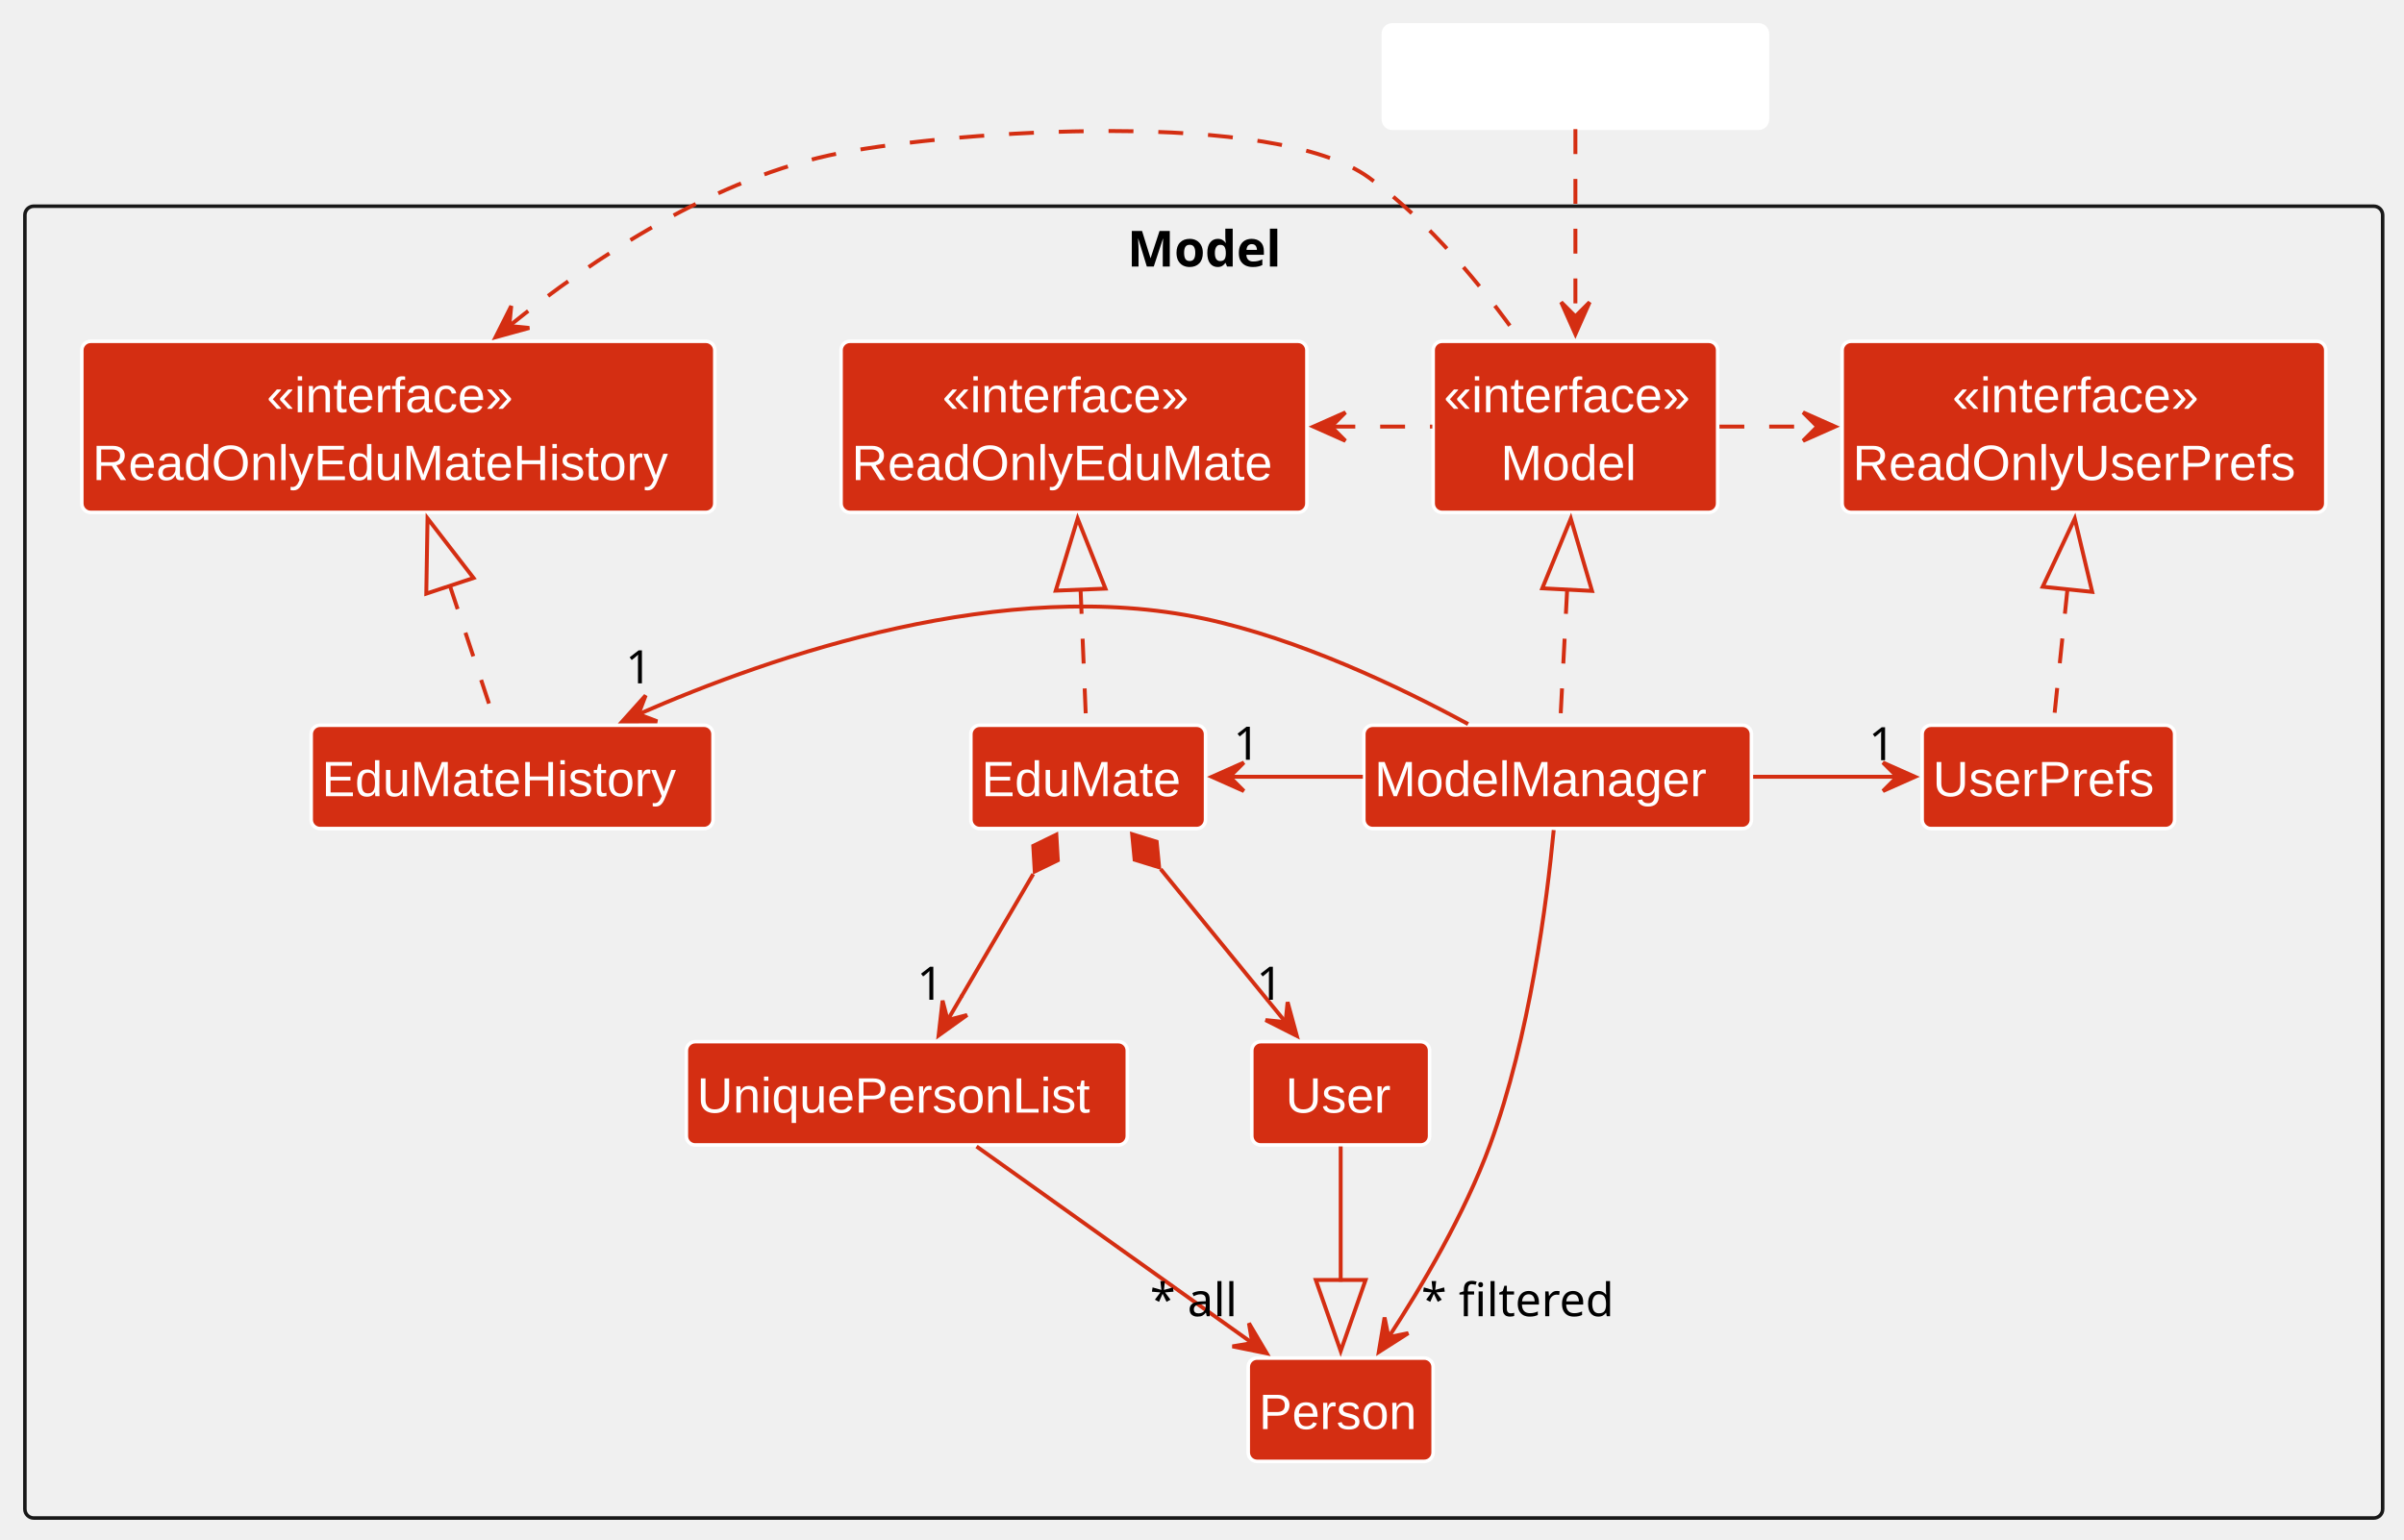
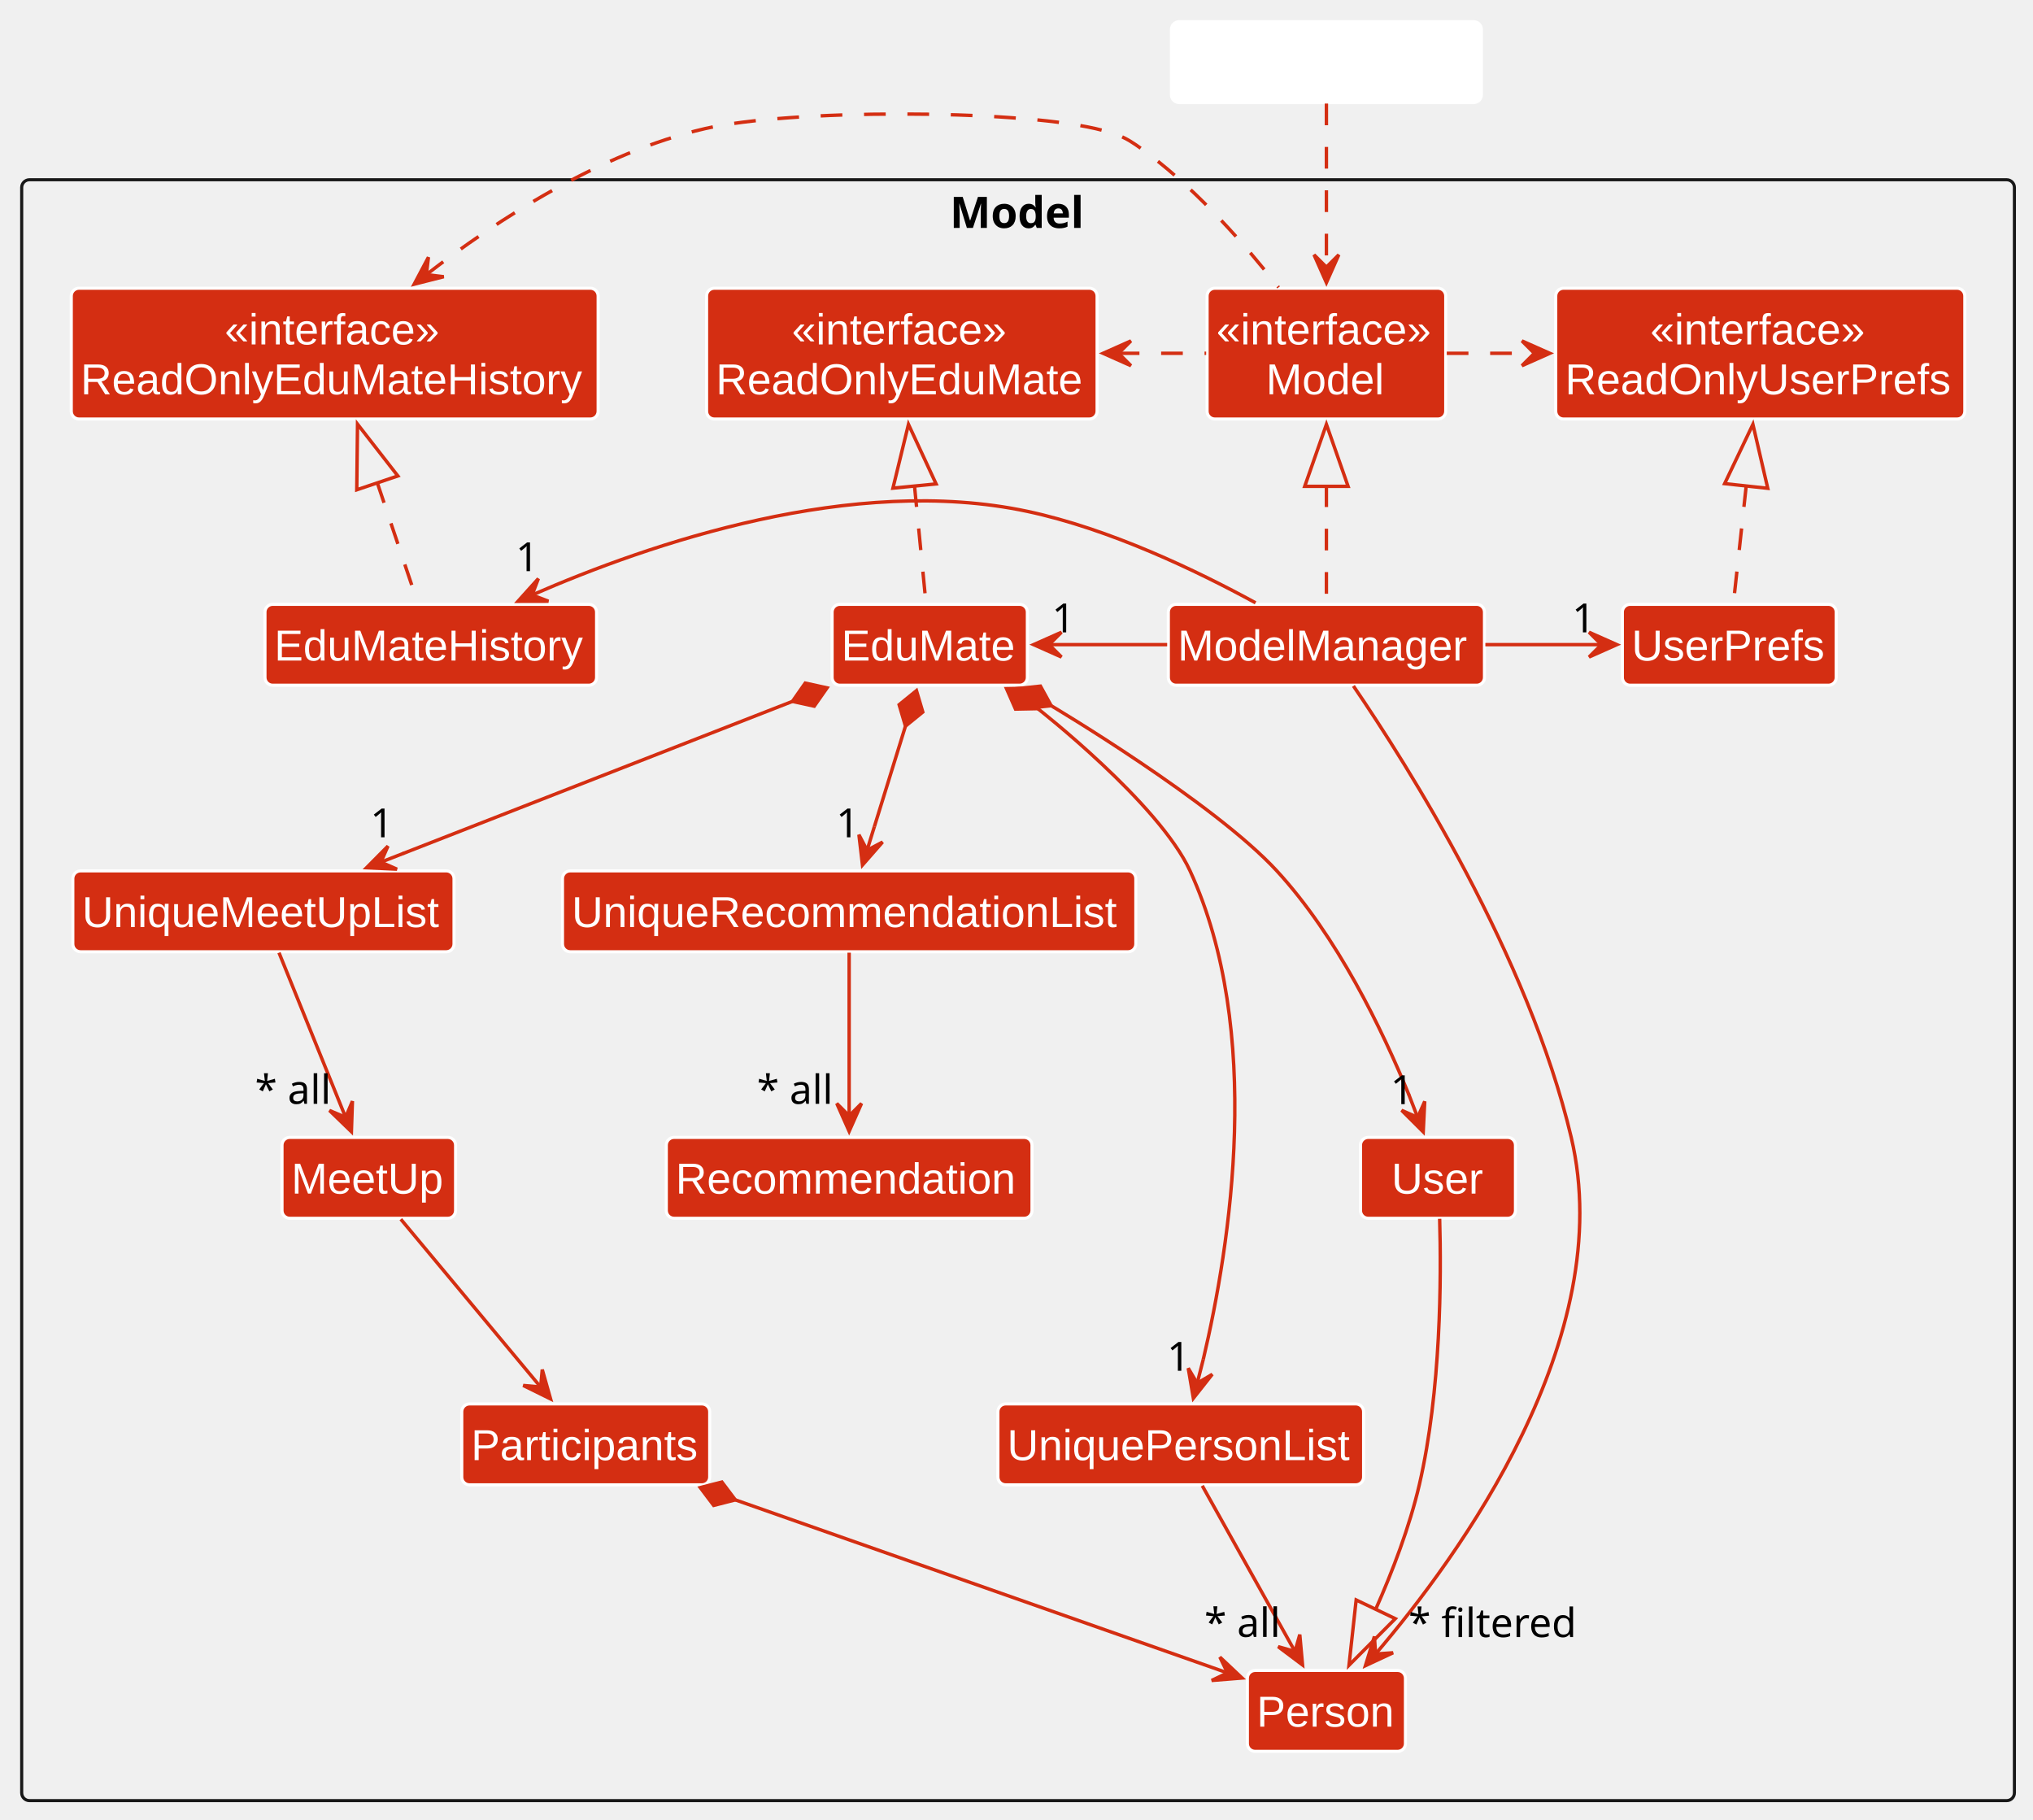
- <svg xmlns="http://www.w3.org/2000/svg" contentStyleType="text/css" height="433px" preserveAspectRatio="none" style="width:676px;height:433px;background:#FFFFFF;" version="1.1" viewBox="0 0 676 433" width="676px" zoomAndPan="magnify">
+ <svg xmlns="http://www.w3.org/2000/svg" contentStyleType="text/css" height="587px" preserveAspectRatio="none" style="width:656px;height:587px;background:#FFFFFF;" version="1.1" viewBox="0 0 656 587" width="656px" zoomAndPan="magnify">
  <defs />
  <g>
    <g id="cluster_Model">
-       <rect fill="none" height="369" rx="2.5" ry="2.5" style="stroke:#181818;stroke-width:1.0;" width="663" x="7" y="58" />
-       <text fill="#000000" font-family="sans-serif" font-size="14" font-weight="bold" lengthAdjust="spacing" textLength="43" x="317" y="74.966">Model
-             </text>
+       <rect fill="none" height="523" rx="2.5" ry="2.5" style="stroke:#181818;stroke-width:1.0;" width="643" x="7" y="58" />
+       <text fill="#000000" font-family="sans-serif" font-size="14" font-weight="bold" lengthAdjust="spacing" textLength="44" x="306.5" y="73.535">Model</text>
    </g>
    <g id="elem_ReadOnlyEduMate">
-       <rect codeLine="7" fill="#D42E12" height="48.136" id="ReadOnlyEduMate" rx="2.5" ry="2.5" style="stroke:#FFFFFF;stroke-width:1.0;" width="131" x="236.5" y="96" />
-       <text fill="#FFFFFF" font-family="Arial" font-size="14" lengthAdjust="spacing" textLength="74" x="265" y="115.966">«interface»
-             </text>
-       <text fill="#FFFFFF" font-family="Arial" font-size="14" lengthAdjust="spacing" textLength="125" x="239.5" y="135.034">ReadOnlyEduMate
-             </text>
+       <rect codeLine="7" fill="#D42E12" height="42.197" id="ReadOnlyEduMate" rx="2.5" ry="2.5" style="stroke:#FFFFFF;stroke-width:1.0;" width="126" x="228" y="93" />
+       <text fill="#FFFFFF" font-family="Arial" font-size="14" lengthAdjust="spacing" textLength="71" x="255.5" y="111.132">«interface»</text>
+       <text fill="#FFFFFF" font-family="Arial" font-size="14" lengthAdjust="spacing" textLength="120" x="231" y="127.231">ReadOnlyEduMate</text>
    </g>
    <g id="elem_ReadOnlyEduMateHistory">
-       <rect codeLine="8" fill="#D42E12" height="48.136" id="ReadOnlyEduMateHistory" rx="2.5" ry="2.5" style="stroke:#FFFFFF;stroke-width:1.0;" width="178" x="23" y="96" />
-       <text fill="#FFFFFF" font-family="Arial" font-size="14" lengthAdjust="spacing" textLength="74" x="75" y="115.966">«interface»
-             </text>
-       <text fill="#FFFFFF" font-family="Arial" font-size="14" lengthAdjust="spacing" textLength="172" x="26" y="135.034">ReadOnlyEduMateHistory
-             </text>
+       <rect codeLine="8" fill="#D42E12" height="42.197" id="ReadOnlyEduMateHistory" rx="2.5" ry="2.5" style="stroke:#FFFFFF;stroke-width:1.0;" width="170" x="23" y="93" />
+       <text fill="#FFFFFF" font-family="Arial" font-size="14" lengthAdjust="spacing" textLength="71" x="72.5" y="111.132">«interface»</text>
+       <text fill="#FFFFFF" font-family="Arial" font-size="14" lengthAdjust="spacing" textLength="164" x="26" y="127.231">ReadOnlyEduMateHistory</text>
    </g>
    <g id="elem_ReadOnlyUserPrefs">
-       <rect codeLine="9" fill="#D42E12" height="48.136" id="ReadOnlyUserPrefs" rx="2.5" ry="2.5" style="stroke:#FFFFFF;stroke-width:1.0;" width="136" x="518" y="96" />
-       <text fill="#FFFFFF" font-family="Arial" font-size="14" lengthAdjust="spacing" textLength="74" x="549" y="115.966">«interface»
-             </text>
-       <text fill="#FFFFFF" font-family="Arial" font-size="14" lengthAdjust="spacing" textLength="130" x="521" y="135.034">ReadOnlyUserPrefs
-             </text>
+       <rect codeLine="9" fill="#D42E12" height="42.197" id="ReadOnlyUserPrefs" rx="2.5" ry="2.5" style="stroke:#FFFFFF;stroke-width:1.0;" width="132" x="502" y="93" />
+       <text fill="#FFFFFF" font-family="Arial" font-size="14" lengthAdjust="spacing" textLength="71" x="532.5" y="111.132">«interface»</text>
+       <text fill="#FFFFFF" font-family="Arial" font-size="14" lengthAdjust="spacing" textLength="126" x="505" y="127.231">ReadOnlyUserPrefs</text>
    </g>
    <g id="elem_Model1">
-       <rect codeLine="10" fill="#D42E12" height="48.136" id="Model1" rx="2.5" ry="2.5" style="stroke:#FFFFFF;stroke-width:1.0;" width="80" x="403" y="96" />
-       <text fill="#FFFFFF" font-family="Arial" font-size="14" lengthAdjust="spacing" textLength="74" x="406" y="115.966">«interface»
-             </text>
-       <text fill="#FFFFFF" font-family="Arial" font-size="14" lengthAdjust="spacing" textLength="42" x="422" y="135.034">Model
-             </text>
+       <rect codeLine="10" fill="#D42E12" height="42.197" id="Model1" rx="2.5" ry="2.5" style="stroke:#FFFFFF;stroke-width:1.0;" width="77" x="389.5" y="93" />
+       <text fill="#FFFFFF" font-family="Arial" font-size="14" lengthAdjust="spacing" textLength="71" x="392.5" y="111.132">«interface»</text>
+       <text fill="#FFFFFF" font-family="Arial" font-size="14" lengthAdjust="spacing" textLength="39" x="408.5" y="127.231">Model</text>
    </g>
    <g id="elem_EduMate">
-       <rect codeLine="11" fill="#D42E12" height="29.068" id="EduMate" rx="2.5" ry="2.5" style="stroke:#FFFFFF;stroke-width:1.0;" width="66" x="273" y="204" />
-       <text fill="#FFFFFF" font-family="Arial" font-size="14" lengthAdjust="spacing" textLength="60" x="276" y="223.966">EduMate
-             </text>
+       <rect codeLine="11" fill="#D42E12" height="26.099" id="EduMate" rx="2.5" ry="2.5" style="stroke:#FFFFFF;stroke-width:1.0;" width="63" x="268.5" y="195" />
+       <text fill="#FFFFFF" font-family="Arial" font-size="14" lengthAdjust="spacing" textLength="57" x="271.5" y="213.132">EduMate</text>
    </g>
    <g id="elem_EduMateHistory">
-       <rect codeLine="12" fill="#D42E12" height="29.068" id="EduMateHistory" rx="2.5" ry="2.5" style="stroke:#FFFFFF;stroke-width:1.0;" width="113" x="87.5" y="204" />
-       <text fill="#FFFFFF" font-family="Arial" font-size="14" lengthAdjust="spacing" textLength="107" x="90.5" y="223.966">EduMateHistory
-             </text>
+       <rect codeLine="12" fill="#D42E12" height="26.099" id="EduMateHistory" rx="2.5" ry="2.5" style="stroke:#FFFFFF;stroke-width:1.0;" width="107" x="85.5" y="195" />
+       <text fill="#FFFFFF" font-family="Arial" font-size="14" lengthAdjust="spacing" textLength="101" x="88.5" y="213.132">EduMateHistory</text>
    </g>
    <g id="elem_ModelManager">
-       <rect codeLine="13" fill="#D42E12" height="29.068" id="ModelManager" rx="2.5" ry="2.5" style="stroke:#FFFFFF;stroke-width:1.0;" width="109" x="383.5" y="204" />
-       <text fill="#FFFFFF" font-family="Arial" font-size="14" lengthAdjust="spacing" textLength="103" x="386.5" y="223.966">ModelManager
-             </text>
+       <rect codeLine="13" fill="#D42E12" height="26.099" id="ModelManager" rx="2.5" ry="2.5" style="stroke:#FFFFFF;stroke-width:1.0;" width="102" x="377" y="195" />
+       <text fill="#FFFFFF" font-family="Arial" font-size="14" lengthAdjust="spacing" textLength="96" x="380" y="213.132">ModelManager</text>
    </g>
    <g id="elem_UserPrefs">
-       <rect codeLine="14" fill="#D42E12" height="29.068" id="UserPrefs" rx="2.5" ry="2.5" style="stroke:#FFFFFF;stroke-width:1.0;" width="71" x="540.5" y="204" />
-       <text fill="#FFFFFF" font-family="Arial" font-size="14" lengthAdjust="spacing" textLength="65" x="543.5" y="223.966">UserPrefs
-             </text>
+       <rect codeLine="14" fill="#D42E12" height="26.099" id="UserPrefs" rx="2.5" ry="2.5" style="stroke:#FFFFFF;stroke-width:1.0;" width="69" x="523.5" y="195" />
+       <text fill="#FFFFFF" font-family="Arial" font-size="14" lengthAdjust="spacing" textLength="63" x="526.5" y="213.132">UserPrefs</text>
+     </g>
+     <g id="elem_UniqueMeetUpList">
+       <rect codeLine="16" fill="#D42E12" height="26.099" id="UniqueMeetUpList" rx="2.5" ry="2.5" style="stroke:#FFFFFF;stroke-width:1.0;" width="123" x="23.5" y="281" />
+       <text fill="#FFFFFF" font-family="Arial" font-size="14" lengthAdjust="spacing" textLength="117" x="26.5" y="299.132">UniqueMeetUpList</text>
+     </g>
+     <g id="elem_UniqueRecommendationList">
+       <rect codeLine="17" fill="#D42E12" height="26.099" id="UniqueRecommendationList" rx="2.5" ry="2.5" style="stroke:#FFFFFF;stroke-width:1.0;" width="185" x="181.5" y="281" />
+       <text fill="#FFFFFF" font-family="Arial" font-size="14" lengthAdjust="spacing" textLength="179" x="184.5" y="299.132">UniqueRecommendationList</text>
    </g>
    <g id="elem_UniquePersonList">
-       <rect codeLine="16" fill="#D42E12" height="29.068" id="UniquePersonList" rx="2.5" ry="2.5" style="stroke:#FFFFFF;stroke-width:1.0;" width="124" x="193" y="293" />
-       <text fill="#FFFFFF" font-family="Arial" font-size="14" lengthAdjust="spacing" textLength="118" x="196" y="312.966">UniquePersonList
-             </text>
+       <rect codeLine="18" fill="#D42E12" height="26.099" id="UniquePersonList" rx="2.5" ry="2.5" style="stroke:#FFFFFF;stroke-width:1.0;" width="118" x="322" y="453" />
+       <text fill="#FFFFFF" font-family="Arial" font-size="14" lengthAdjust="spacing" textLength="112" x="325" y="471.132">UniquePersonList</text>
+     </g>
+     <g id="elem_Participants">
+       <rect codeLine="20" fill="#D42E12" height="26.099" id="Participants" rx="2.5" ry="2.5" style="stroke:#FFFFFF;stroke-width:1.0;" width="80" x="149" y="453" />
+       <text fill="#FFFFFF" font-family="Arial" font-size="14" lengthAdjust="spacing" textLength="74" x="152" y="471.132">Participants</text>
    </g>
    <g id="elem_Person">
-       <rect codeLine="17" fill="#D42E12" height="29.068" id="Person" rx="2.5" ry="2.5" style="stroke:#FFFFFF;stroke-width:1.0;" width="52" x="351" y="382" />
-       <text fill="#FFFFFF" font-family="Arial" font-size="14" lengthAdjust="spacing" textLength="46" x="354" y="401.966">Person
-             </text>
+       <rect codeLine="21" fill="#D42E12" height="26.099" id="Person" rx="2.5" ry="2.5" style="stroke:#FFFFFF;stroke-width:1.0;" width="51" x="402.5" y="539" />
+       <text fill="#FFFFFF" font-family="Arial" font-size="14" lengthAdjust="spacing" textLength="45" x="405.5" y="557.132">Person</text>
    </g>
    <g id="elem_User">
-       <rect codeLine="18" fill="#D42E12" height="29.068" id="User" rx="2.5" ry="2.5" style="stroke:#FFFFFF;stroke-width:1.0;" width="50" x="352" y="293" />
-       <text fill="#FFFFFF" font-family="Arial" font-size="14" lengthAdjust="spacing" textLength="31" x="361.5" y="312.966">User
-             </text>
+       <rect codeLine="22" fill="#D42E12" height="26.099" id="User" rx="2.5" ry="2.5" style="stroke:#FFFFFF;stroke-width:1.0;" width="50" x="439" y="367" />
+       <text fill="#FFFFFF" font-family="Arial" font-size="14" lengthAdjust="spacing" textLength="30" x="449" y="385.132">User</text>
+     </g>
+     <g id="elem_Recommendation">
+       <rect codeLine="23" fill="#D42E12" height="26.099" id="Recommendation" rx="2.5" ry="2.5" style="stroke:#FFFFFF;stroke-width:1.0;" width="118" x="215" y="367" />
+       <text fill="#FFFFFF" font-family="Arial" font-size="14" lengthAdjust="spacing" textLength="112" x="218" y="385.132">Recommendation</text>
+     </g>
+     <g id="elem_MeetUp">
+       <rect codeLine="24" fill="#D42E12" height="26.099" id="MeetUp" rx="2.5" ry="2.5" style="stroke:#FFFFFF;stroke-width:1.0;" width="56" x="91" y="367" />
+       <text fill="#FFFFFF" font-family="Arial" font-size="14" lengthAdjust="spacing" textLength="50" x="94" y="385.132">MeetUp</text>
    </g>
    <g id="elem_HiddenOutside">
-       <rect codeLine="21" fill="#FFFFFF" height="29.068" id="HiddenOutside" rx="2.5" ry="2.5" style="stroke:#FFFFFF;stroke-width:1.0;" width="108" x="389" y="7" />
-       <text fill="#FFFFFF" font-family="Arial" font-size="14" lengthAdjust="spacing" textLength="102" x="392" y="26.966">HiddenOutside
-             </text>
+       <rect codeLine="27" fill="#FFFFFF" height="26.099" id="HiddenOutside" rx="2.5" ry="2.5" style="stroke:#FFFFFF;stroke-width:1.0;" width="100" x="378" y="7" />
+       <text fill="#FFFFFF" font-family="Arial" font-size="14" lengthAdjust="spacing" textLength="94" x="381" y="25.132">HiddenOutside</text>
    </g>
    <g id="link_HiddenOutside_Model1">
-       <path codeLine="22" d="M443,36.33 C443,50.07 443,71.57 443,89.21 " fill="none" id="HiddenOutside-to-Model1" style="stroke:#D42E12;stroke-width:1.1;stroke-dasharray:7.0,7.0;" />
-       <polygon fill="#D42E12" points="443,94,447,85,443,89,439,85,443,94" style="stroke:#D42E12;stroke-width:1.1;" />
+       <path codeLine="28" d="M428,33.41 C428,46.95 428,69.03 428,86.5 " fill="none" id="HiddenOutside-to-Model1" style="stroke:#D42E12;stroke-width:1.1;stroke-dasharray:7.0,7.0;" />
+       <polygon fill="#D42E12" points="428,91.2,432,82.2,428,86.2,424,82.2,428,91.2" style="stroke:#D42E12;stroke-width:1.1;" />
    </g>
    <g id="link_ReadOnlyEduMate_EduMate">
-       <path codeLine="24" d="M303.85,165.67 C304.42,179.43 305.01,193.57 305.42,203.6 " fill="none" id="ReadOnlyEduMate-backto-EduMate" style="stroke:#D42E12;stroke-width:1.1;stroke-dasharray:7.0,7.0;" />
-       <polygon fill="none" points="296.87,166.14,303.03,145.87,310.85,165.57,296.87,166.14" style="stroke:#D42E12;stroke-width:1.1;" />
+       <path codeLine="30" d="M295.07,156.59 C296.42,170.38 297.82,184.71 298.78,194.55 " fill="none" id="ReadOnlyEduMate-backto-EduMate" style="stroke:#D42E12;stroke-width:1.1;stroke-dasharray:7.0,7.0;" />
+       <polygon fill="none" points="288.13,157.51,293.14,136.92,302.06,156.15,288.13,157.51" style="stroke:#D42E12;stroke-width:1.1;" />
    </g>
    <g id="link_ReadOnlyEduMateHistory_EduMateHistory">
-       <path codeLine="26" d="M126.48,164.68 C131.15,178.74 135.99,193.33 139.39,203.6 " fill="none" id="ReadOnlyEduMateHistory-backto-EduMateHistory" style="stroke:#D42E12;stroke-width:1.1;stroke-dasharray:7.0,7.0;" />
-       <polygon fill="none" points="119.87,166.98,120.22,145.8,133.16,162.58,119.87,166.98" style="stroke:#D42E12;stroke-width:1.1;" />
+       <path codeLine="32" d="M121.68,155.59 C126.43,169.69 131.41,184.48 134.81,194.55 " fill="none" id="ReadOnlyEduMateHistory-backto-EduMateHistory" style="stroke:#D42E12;stroke-width:1.1;stroke-dasharray:7.0,7.0;" />
+       <polygon fill="none" points="115.12,158.04,115.36,136.85,128.38,153.57,115.12,158.04" style="stroke:#D42E12;stroke-width:1.1;" />
    </g>
    <g id="link_Model1_ModelManager">
-       <path codeLine="28" d="M440.69,165.67 C439.97,179.43 439.24,193.57 438.72,203.6 " fill="none" id="Model1-backto-ModelManager" style="stroke:#D42E12;stroke-width:1.1;stroke-dasharray:7.0,7.0;" />
-       <polygon fill="none" points="433.69,165.48,441.71,145.87,447.67,166.21,433.69,165.48" style="stroke:#D42E12;stroke-width:1.1;" />
+       <path codeLine="34" d="M428,156.59 C428,170.38 428,184.71 428,194.55 " fill="none" id="Model1-backto-ModelManager" style="stroke:#D42E12;stroke-width:1.1;stroke-dasharray:7.0,7.0;" />
+       <polygon fill="none" points="421,156.93,428,136.93,435,156.93,421,156.93" style="stroke:#D42E12;stroke-width:1.1;" />
    </g>
    <g id="link_Model1_ReadOnlyUserPrefs">
-       <path codeLine="29" d="M483.5,120 C492.72,120 501.93,120 511.15,120 " fill="none" id="Model1-to-ReadOnlyUserPrefs" style="stroke:#D42E12;stroke-width:1.1;stroke-dasharray:7.0,7.0;" />
-       <polygon fill="#D42E12" points="516.02,120,507.02,116,511.02,120,507.02,124,516.02,120" style="stroke:#D42E12;stroke-width:1.1;" />
+       <path codeLine="35" d="M466.83,114 C476.34,114 485.85,114 495.36,114 " fill="none" id="Model1-to-ReadOnlyUserPrefs" style="stroke:#D42E12;stroke-width:1.1;stroke-dasharray:7.0,7.0;" />
+       <polygon fill="#D42E12" points="500.09,114,491.09,110,495.09,114,491.09,118,500.09,114" style="stroke:#D42E12;stroke-width:1.1;" />
    </g>
    <g id="link_ReadOnlyEduMate_Model1">
-       <path codeLine="30" d="M374.1,120 C383.65,120 393.21,120 402.77,120 " fill="none" id="ReadOnlyEduMate-backto-Model1" style="stroke:#D42E12;stroke-width:1.1;stroke-dasharray:7.0,7.0;" />
-       <polygon fill="#D42E12" points="369.33,120,378.33,124,374.33,120,378.33,116,369.33,120" style="stroke:#D42E12;stroke-width:1.1;" />
+       <path codeLine="36" d="M360.67,114 C370.18,114 379.69,114 389.2,114 " fill="none" id="ReadOnlyEduMate-backto-Model1" style="stroke:#D42E12;stroke-width:1.1;stroke-dasharray:7.0,7.0;" />
+       <polygon fill="#D42E12" points="355.93,114,364.93,118,360.93,114,364.93,110,355.93,114" style="stroke:#D42E12;stroke-width:1.1;" />
    </g>
    <g id="link_ReadOnlyEduMateHistory_Model1">
-       <path codeLine="31" d="M143.04,91.81 C166.68,72.74 201.09,49.82 236.5,43 C268.94,36.75 358.3,30.54 385,50 C401.96,62.36 416.96,80.77 427.45,95.61 " fill="none" id="ReadOnlyEduMateHistory-backto-Model1" style="stroke:#D42E12;stroke-width:1.1;stroke-dasharray:7.0,7.0;" />
-       <polygon fill="#D42E12" points="139.34,94.86,148.837,92.251,143.208,91.692,143.767,86.062,139.34,94.86" style="stroke:#D42E12;stroke-width:1.1;" />
+       <path codeLine="37" d="M137.45,88.7 C160.28,71.04 193.64,49.29 227.5,41.5 C254.79,35.22 326.21,35.22 353.5,41.5 C361.93,43.44 364.1,44.78 371,50 C387.02,62.12 401.99,79.25 412.57,92.74 " fill="none" id="ReadOnlyEduMateHistory-backto-Model1" style="stroke:#D42E12;stroke-width:1.1;stroke-dasharray:7.0,7.0;" />
+       <polygon fill="#D42E12" points="133.64,91.7,143.189,89.286,137.572,88.612,138.247,82.995,133.64,91.7" style="stroke:#D42E12;stroke-width:1.1;" />
    </g>
    <g id="link_EduMate_ModelManager">
-       <path codeLine="32" d="M345.44,218.5 C358.04,218.5 370.63,218.5 383.23,218.5 " fill="none" id="EduMate-backto-ModelManager" style="stroke:#D42E12;stroke-width:1.1;" />
-       <polygon fill="#D42E12" points="340.77,218.5,349.77,222.5,345.77,218.5,349.77,214.5,340.77,218.5" style="stroke:#D42E12;stroke-width:1.1;" />
-       <text fill="#000000" font-family="sans-serif" font-size="13" lengthAdjust="spacing" textLength="7" x="346.842" y="213.71">1
-             </text>
+       <path codeLine="38" d="M338.28,208 C351.06,208 363.84,208 376.62,208 " fill="none" id="EduMate-backto-ModelManager" style="stroke:#D42E12;stroke-width:1.1;" />
+       <polygon fill="#D42E12" points="333.51,208,342.51,212,338.51,208,342.51,204,333.51,208" style="stroke:#D42E12;stroke-width:1.1;" />
+       <text fill="#000000" font-family="sans-serif" font-size="13" lengthAdjust="spacing" textLength="8" x="339.425" y="204.043">1</text>
    </g>
    <g id="link_ModelManager_UserPrefs">
-       <path codeLine="33" d="M492.98,218.5 C506.58,218.5 520.17,218.5 533.76,218.5 " fill="none" id="ModelManager-to-UserPrefs" style="stroke:#D42E12;stroke-width:1.1;" />
-       <polygon fill="#D42E12" points="538.49,218.5,529.49,214.5,533.49,218.5,529.49,222.5,538.49,218.5" style="stroke:#D42E12;stroke-width:1.1;" />
-       <text fill="#000000" font-family="sans-serif" font-size="13" lengthAdjust="spacing" textLength="7" x="525.47" y="213.838">1
-             </text>
+       <path codeLine="39" d="M479.29,208 C491.88,208 504.48,208 517.07,208 " fill="none" id="ModelManager-to-UserPrefs" style="stroke:#D42E12;stroke-width:1.1;" />
+       <polygon fill="#D42E12" points="521.74,208,512.74,204,516.74,208,512.74,212,521.74,208" style="stroke:#D42E12;stroke-width:1.1;" />
+       <text fill="#000000" font-family="sans-serif" font-size="13" lengthAdjust="spacing" textLength="8" x="507.27" y="204.043">1</text>
    </g>
    <g id="link_EduMateHistory_ModelManager">
-       <path codeLine="34" d="M179.15,201.07 C218.05,183.98 282.64,162.08 338.5,174 C365.15,179.69 393.3,193.06 412.83,203.67 " fill="none" id="EduMateHistory-backto-ModelManager" style="stroke:#D42E12;stroke-width:1.1;" />
-       <polygon fill="#D42E12" points="174.98,202.94,184.829,202.909,179.542,200.895,181.556,195.608,174.98,202.94" style="stroke:#D42E12;stroke-width:1.1;" />
-       <text fill="#000000" font-family="sans-serif" font-size="13" lengthAdjust="spacing" textLength="7" x="175.898" y="192.22">1
-             </text>
+       <path codeLine="40" d="M171.65,192.01 C209.9,175.29 275.23,153.03 331.5,165 C358.05,170.65 386.16,184.14 405.14,194.51 " fill="none" id="EduMateHistory-backto-ModelManager" style="stroke:#D42E12;stroke-width:1.1;" />
+       <polygon fill="#D42E12" points="167.13,194.02,176.979,194,171.695,191.98,173.715,186.696,167.13,194.02" style="stroke:#D42E12;stroke-width:1.1;" />
+       <text fill="#000000" font-family="sans-serif" font-size="13" lengthAdjust="spacing" textLength="8" x="166.41" y="184.296">1</text>
    </g>
    <g id="link_ReadOnlyUserPrefs_UserPrefs">
-       <path codeLine="35" d="M581.37,165.67 C579.95,179.43 578.48,193.57 577.44,203.6 " fill="none" id="ReadOnlyUserPrefs-backto-UserPrefs" style="stroke:#D42E12;stroke-width:1.1;stroke-dasharray:7.0,7.0;" />
-       <polygon fill="none" points="574.4,165.04,583.42,145.87,588.32,166.48,574.4,165.04" style="stroke:#D42E12;stroke-width:1.1;" />
+       <path codeLine="41" d="M563.48,156.59 C561.98,170.38 560.42,184.71 559.35,194.55 " fill="none" id="ReadOnlyUserPrefs-backto-UserPrefs" style="stroke:#D42E12;stroke-width:1.1;stroke-dasharray:7.0,7.0;" />
+       <polygon fill="none" points="556.5,156.05,565.62,136.92,570.41,157.56,556.5,156.05" style="stroke:#D42E12;stroke-width:1.1;" />
+     </g>
+     <g id="link_EduMate_UniqueMeetUpList">
+       <path codeLine="43" d="M255.693,226.318 C255.693,226.318 166.72,261.07 130.1,275.38 " fill="none" id="EduMate-UniqueMeetUpList" style="stroke:#D42E12;stroke-width:1.1;" />
+       <polygon fill="#D42E12" points="266.87,221.95,259.826,220.408,255.693,226.318,262.738,227.859,266.87,221.95" style="stroke:#D42E12;stroke-width:1.1;" />
+       <polygon fill="#D42E12" points="118.26,280,128.098,280.454,122.918,278.182,125.189,273.001,118.26,280" style="stroke:#D42E12;stroke-width:1.1;" />
+       <line style="stroke:#D42E12;stroke-width:1.1;" x1="122.918" x2="130.375" y1="278.182" y2="275.27" />
+       <text fill="#000000" font-family="sans-serif" font-size="13" lengthAdjust="spacing" textLength="8" x="119.468" y="270.172">1</text>
+     </g>
+     <g id="link_EduMate_UniqueRecommendationList">
+       <path codeLine="44" d="M292.171,234.303 C292.171,234.303 285.25,256.64 282.14,266.72 " fill="none" id="EduMate-UniqueRecommendationList" style="stroke:#D42E12;stroke-width:1.1;" />
+       <polygon fill="#D42E12" points="295.72,222.84,290.125,227.389,292.171,234.303,297.767,229.755,295.72,222.84" style="stroke:#D42E12;stroke-width:1.1;" />
+       <polygon fill="#D42E12" points="278.3,279.11,284.79,271.702,279.784,274.335,277.151,269.329,278.3,279.11" style="stroke:#D42E12;stroke-width:1.1;" />
+       <line style="stroke:#D42E12;stroke-width:1.1;" x1="279.784" x2="282.145" y1="274.335" y2="266.69" />
+       <text fill="#000000" font-family="sans-serif" font-size="13" lengthAdjust="spacing" textLength="8" x="269.793" y="270.172">1</text>
    </g>
    <g id="link_EduMate_UniquePersonList">
-       <path codeLine="37" d="M290.54,245.87 C284.13,256.8 276.72,269.44 270.33,280.35 " fill="none" id="EduMate-UniquePersonList" style="stroke:#D42E12;stroke-width:1.1;" />
-       <polygon fill="#D42E12" points="297.04,234.78,290.555,237.934,290.973,245.133,297.458,241.979,297.04,234.78" style="stroke:#D42E12;stroke-width:1.1;" />
-       <polygon fill="#D42E12" points="263.94,291.25,271.947,285.515,266.472,286.938,265.048,281.464,263.94,291.25" style="stroke:#D42E12;stroke-width:1.1;" />
-       <line style="stroke:#D42E12;stroke-width:1.1;" x1="266.472" x2="270.515" y1="286.938" y2="280.035" />
-       <text fill="#000000" font-family="sans-serif" font-size="13" lengthAdjust="spacing" textLength="7" x="257.834" y="281.22">1
-             </text>
+       <path codeLine="45" d="M334.882,228.66 C334.882,228.66 373.96,259.17 384,281 C407.78,332.7 397.02,401.52 388.27,438.62 " fill="none" id="EduMate-UniquePersonList" style="stroke:#D42E12;stroke-width:1.1;" />
+       <polygon fill="#D42E12" points="324.77,222.2,327.673,228.801,334.882,228.66,331.98,222.059,324.77,222.2" style="stroke:#D42E12;stroke-width:1.1;" />
+       <polygon fill="#D42E12" points="385.07,451.17,391.171,443.438,386.306,446.325,383.419,441.461,385.07,451.17" style="stroke:#D42E12;stroke-width:1.1;" />
+       <line style="stroke:#D42E12;stroke-width:1.1;" x1="386.306" x2="388.28" y1="446.325" y2="438.575" />
+       <text fill="#000000" font-family="sans-serif" font-size="13" lengthAdjust="spacing" textLength="8" x="376.572" y="442.296">1</text>
    </g>
    <g id="link_EduMate_User">
-       <path codeLine="38" d="M326.39,244.48 C335.85,256.07 347.07,269.82 356.53,281.42 " fill="none" id="EduMate-User" style="stroke:#D42E12;stroke-width:1.1;" />
-       <polygon fill="#D42E12" points="318.36,234.65,319.053,241.828,325.945,243.949,325.252,236.772,318.36,234.65" style="stroke:#D42E12;stroke-width:1.1;" />
-       <polygon fill="#D42E12" points="364.66,291.38,362.071,281.877,361.5,287.505,355.872,286.934,364.66,291.38" style="stroke:#D42E12;stroke-width:1.1;" />
-       <line style="stroke:#D42E12;stroke-width:1.1;" x1="361.5" x2="356.445" y1="287.505" y2="281.315" />
-       <text fill="#000000" font-family="sans-serif" font-size="13" lengthAdjust="spacing" textLength="7" x="353.319" y="281.22">1
-             </text>
+       <path codeLine="46" d="M339.199,227.71 C339.199,227.71 391.63,258.85 412,281 C431.51,302.21 445.97,332.09 454.63,353.27 " fill="none" id="EduMate-User" style="stroke:#D42E12;stroke-width:1.1;" />
+       <polygon fill="#D42E12" points="328.56,222.16,332.029,228.482,339.199,227.71,335.73,221.389,328.56,222.16" style="stroke:#D42E12;stroke-width:1.1;" />
+       <polygon fill="#D42E12" points="459.24,365.21,459.728,355.373,457.438,360.546,452.265,358.256,459.24,365.21" style="stroke:#D42E12;stroke-width:1.1;" />
+       <line style="stroke:#D42E12;stroke-width:1.1;" x1="457.438" x2="454.555" y1="360.546" y2="353.08" />
+       <text fill="#000000" font-family="sans-serif" font-size="13" lengthAdjust="spacing" textLength="8" x="448.66" y="356.268">1</text>
    </g>
    <g id="link_User_Person">
-       <path codeLine="39" d="M377,322.48 C377,332.75 377,347.19 377,360.51 " fill="none" id="User-to-Person" style="stroke:#D42E12;stroke-width:1.1;" />
-       <polygon fill="none" points="384,360.04,377,380.04,370,360.04,384,360.04" style="stroke:#D42E12;stroke-width:1.1;" />
+       <path codeLine="47" d="M464.54,393.26 C465.09,412 465.01,448.78 458,479 C454.82,492.69 449.3,507.1 443.84,519.41 " fill="none" id="User-to-Person" style="stroke:#D42E12;stroke-width:1.1;" />
+       <polygon fill="none" points="450.23,522.29,435.29,537.31,437.6,516.25,450.23,522.29" style="stroke:#D42E12;stroke-width:1.1;" />
    </g>
    <g id="link_UniquePersonList_Person">
-       <path codeLine="40" d="M274.6,322.48 C295.68,337.51 329.24,361.44 352.15,377.78 " fill="none" id="UniquePersonList-to-Person" style="stroke:#D42E12;stroke-width:1.1;" />
-       <polygon fill="#D42E12" points="356.21,380.68,351.2,372.201,352.137,377.779,346.559,378.717,356.21,380.68" style="stroke:#D42E12;stroke-width:1.1;" />
-       <text fill="#000000" font-family="sans-serif" font-size="13" lengthAdjust="spacing" textLength="23" x="323.388" y="370.22">* all
-             </text>
+       <path codeLine="48" d="M387.94,479.39 C395.85,493.54 408.86,516.8 417.9,532.95 " fill="none" id="UniquePersonList-to-Person" style="stroke:#D42E12;stroke-width:1.1;" />
+       <polygon fill="#D42E12" points="420.3,537.23,419.412,527.421,417.866,532.863,412.424,531.316,420.3,537.23" style="stroke:#D42E12;stroke-width:1.1;" />
+       <text fill="#000000" font-family="sans-serif" font-size="13" lengthAdjust="spacing" textLength="25" x="388.621" y="528.172">* all</text>
+     </g>
+     <g id="link_UniqueMeetUpList_MeetUp">
+       <path codeLine="49" d="M90.02,307.39 C95.69,321.41 104.99,344.39 111.52,360.53 " fill="none" id="UniqueMeetUpList-to-MeetUp" style="stroke:#D42E12;stroke-width:1.1;" />
+       <polygon fill="#D42E12" points="113.39,365.15,113.725,355.307,111.516,360.515,106.308,358.306,113.39,365.15" style="stroke:#D42E12;stroke-width:1.1;" />
+       <text fill="#000000" font-family="sans-serif" font-size="13" lengthAdjust="spacing" textLength="25" x="82.273" y="356.172">* all</text>
+     </g>
+     <g id="link_UniqueRecommendationList_Recommendation">
+       <path codeLine="50" d="M274,307.39 C274,321.29 274,343.99 274,360.1 " fill="none" id="UniqueRecommendationList-to-Recommendation" style="stroke:#D42E12;stroke-width:1.1;" />
+       <polygon fill="#D42E12" points="274,365.04,278,356.04,274,360.04,270,356.04,274,365.04" style="stroke:#D42E12;stroke-width:1.1;" />
+       <text fill="#000000" font-family="sans-serif" font-size="13" lengthAdjust="spacing" textLength="25" x="244.234" y="356.172">* all</text>
+     </g>
+     <g id="link_Participants_Person">
+       <path codeLine="52" d="M237.275,483.958 C237.275,483.958 347.52,522.71 388.71,537.19 " fill="none" id="Participants-Person" style="stroke:#D42E12;stroke-width:1.1;" />
+       <polygon fill="#D42E12" points="225.95,479.99,230.29,485.749,237.275,483.958,232.935,478.199,225.95,479.99" style="stroke:#D42E12;stroke-width:1.1;" />
+       <polygon fill="#D42E12" points="400.79,541.44,393.626,534.681,396.073,539.782,390.973,542.229,400.79,541.44" style="stroke:#D42E12;stroke-width:1.1;" />
+       <line style="stroke:#D42E12;stroke-width:1.1;" x1="396.073" x2="388.53" y1="539.782" y2="537.125" />
+     </g>
+     <g id="link_MeetUp_Participants">
+       <path codeLine="53" d="M129.33,393.39 C141.32,407.79 161.18,431.62 174.66,447.8 " fill="none" id="MeetUp-to-Participants" style="stroke:#D42E12;stroke-width:1.1;" />
+       <polygon fill="#D42E12" points="177.66,451.39,174.975,441.914,174.46,447.548,168.827,447.034,177.66,451.39" style="stroke:#D42E12;stroke-width:1.1;" />
    </g>
    <g id="link_ModelManager_Person">
-       <path codeLine="42" d="M436.9,233.49 C434.99,253.59 430.15,291.58 419,322 C411.86,341.49 399.81,361.85 390.45,376.18 " fill="none" id="ModelManager-to-Person" style="stroke:#D42E12;stroke-width:1.1;" />
-       <polygon fill="#D42E12" points="387.71,380.3,396.01,374.997,390.467,376.129,389.336,370.586,387.71,380.3" style="stroke:#D42E12;stroke-width:1.1;" />
-       <text fill="#000000" font-family="sans-serif" font-size="13" lengthAdjust="spacing" textLength="52" x="399.662" y="370.22">* filtered
-             </text>
+       <path codeLine="55" d="M436.71,221.33 C454.22,246.96 493.19,308.5 507,367 C522.24,431.55 470.88,502.09 443.73,533.83 " fill="none" id="ModelManager-to-Person" style="stroke:#D42E12;stroke-width:1.1;" />
+       <polygon fill="#D42E12" points="440.59,537.45,449.518,533.292,443.874,533.68,443.486,528.037,440.59,537.45" style="stroke:#D42E12;stroke-width:1.1;" />
+       <text fill="#000000" font-family="sans-serif" font-size="13" lengthAdjust="spacing" textLength="55" x="454.507" y="528.227">* filtered</text>
    </g>
  </g>
</svg>
